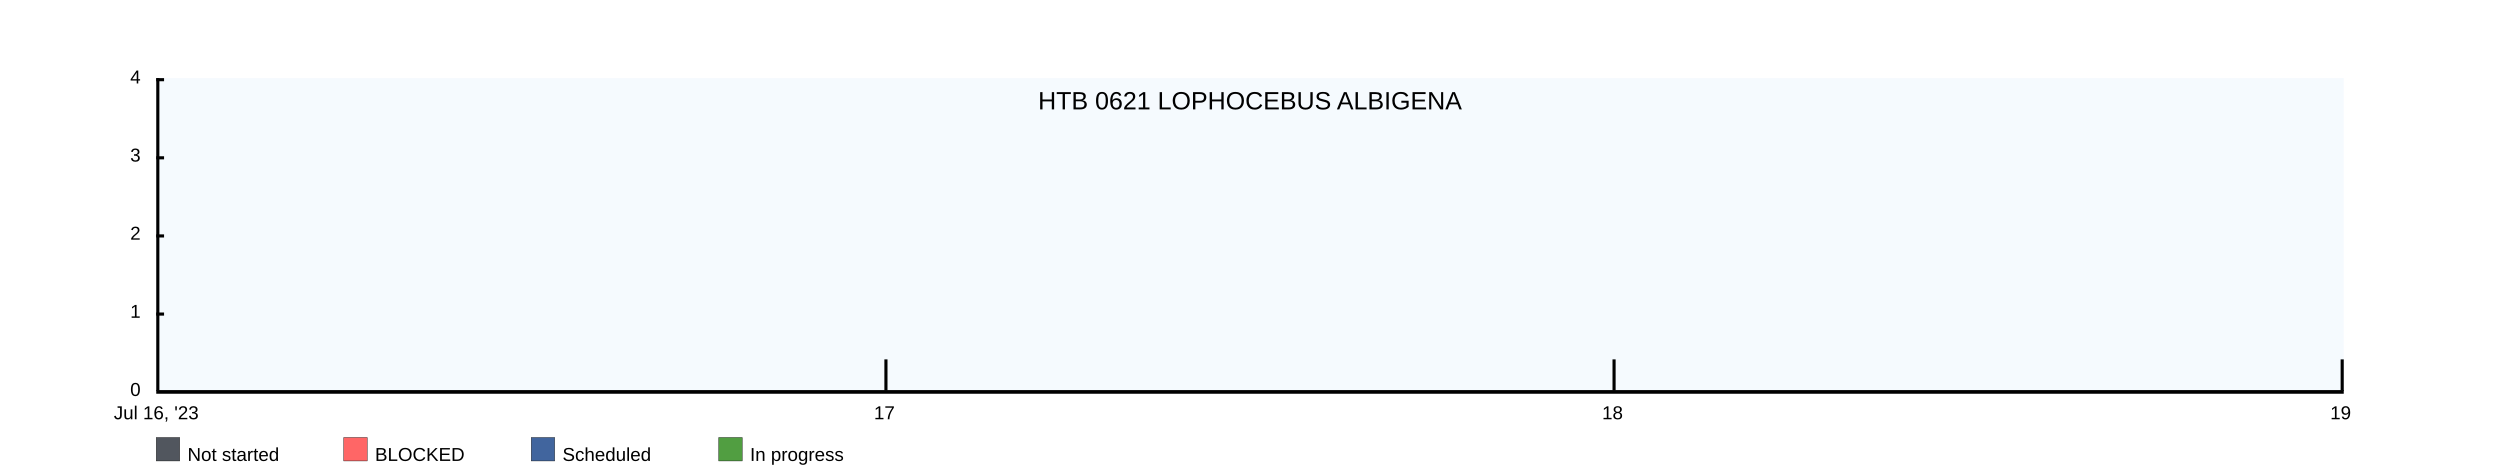
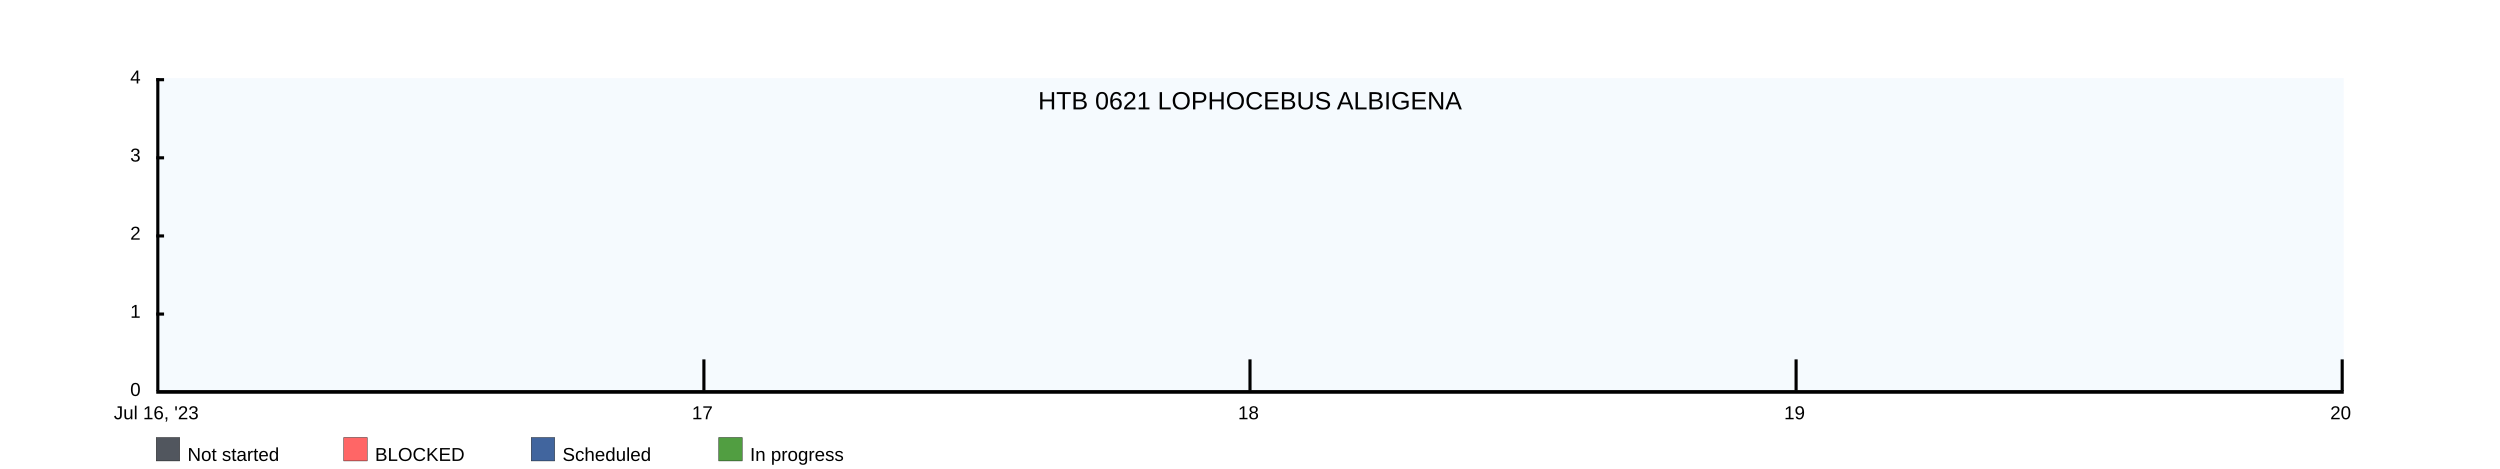
<svg xmlns="http://www.w3.org/2000/svg" width="1600" height="300">
  <rect x="100" y="50" width="1400" height="200" fill="rgba(221, 239, 250, .3)" />
  <clipPath id="theGraph">
    <rect x="100" y="50" width="1400" height="200" fill="black" />
  </clipPath>
  <rect x="100" y="280" width="15" height="15" fill="#51565E" stroke="black" stroke-width="0.25" />
  <text x="120" y="295" font-family="Arial" font-size="12" fill="black">Not started</text>
  <rect x="220" y="280" width="15" height="15" fill="#FF6666" stroke="black" stroke-width="0.25" />
  <text x="240" y="295" font-family="Arial" font-size="12" fill="black">BLOCKED</text>
  <rect x="340" y="280" width="15" height="15" fill="#41659E" stroke="black" stroke-width="0.25" />
  <text x="360" y="295" font-family="Arial" font-size="12" fill="black">Scheduled</text>
  <rect x="460" y="280" width="15" height="15" fill="#519E41" stroke="black" stroke-width="0.25" />
  <text x="480" y="295" font-family="Arial" font-size="12" fill="black">In progress</text>
-   <path d="M 100 250 M 100 250 C 100 250 566.667 250 566.667 250 C 566.667 250 1033.333 250 1033.333 250 C 1033.333 250 1500 250 1500 250 C 1500 250 1500 250 1500 250 C 1500 250 100 250 100 250 Z" fill="#519E41" stroke="black" stroke-width="0.25" />
-   <path d="M 100 250 M 100 250 C 100 250 566.667 250 566.667 250 C 566.667 250 1033.333 250 1033.333 250 C 1033.333 250 1500 250 1500 250 C 1500 250 1500 250 1500 250 C 1500 250 100 250 100 250 Z" fill="#41659E" stroke="black" stroke-width="0.25" />
-   <path d="M 100 250 M 100 250 C 100 250 566.667 250 566.667 250 C 566.667 250 1033.333 250 1033.333 250 C 1033.333 250 1500 250 1500 250 C 1500 250 1500 250 1500 250 C 1500 250 100 250 100 250 Z" fill="#FF6666" stroke="black" stroke-width="0.25" />
-   <path d="M 100 250 M 100 250 C 100 250 566.667 250 566.667 250 C 566.667 250 1033.333 250 1033.333 250 C 1033.333 250 1500 250 1500 250 C 1500 250 1500 250 1500 250 C 1500 250 100 250 100 250 Z" fill="#51565E" stroke="black" stroke-width="0.25" />
+   <path d="M 100 250 M 100 250 C 100 250 450 250 450 250 C 450 250 800 250 800 250 C 800 250 1150 250 1150 250 C 1150 250 1500 250 1500 250 C 1500 250 1500 250 1500 250 C 1500 250 100 250 100 250 Z" fill="#519E41" stroke="black" stroke-width="0.25" />
+   <path d="M 100 250 M 100 250 C 100 250 450 250 450 250 C 450 250 800 250 800 250 C 800 250 1150 250 1150 250 C 1150 250 1500 250 1500 250 C 1500 250 1500 250 1500 250 C 1500 250 100 250 100 250 Z" fill="#41659E" stroke="black" stroke-width="0.25" />
+   <path d="M 100 250 M 100 250 C 100 250 450 250 450 250 C 450 250 800 250 800 250 C 800 250 1150 250 1150 250 C 1150 250 1500 250 1500 250 C 1500 250 1500 250 1500 250 C 1500 250 100 250 100 250 Z" fill="#FF6666" stroke="black" stroke-width="0.25" />
+   <path d="M 100 250 M 100 250 C 100 250 450 250 450 250 C 450 250 800 250 800 250 C 800 250 1150 250 1150 250 C 1150 250 1500 250 1500 250 C 1500 250 1500 250 1500 250 C 1500 250 100 250 100 250 Z" fill="#51565E" stroke="black" stroke-width="0.25" />
  <text x="800" y="70" font-family="Arial" font-size="16" fill="black" text-anchor="middle" alignment-baseline="middle">HTB 0621 LOPHOCEBUS ALBIGENA</text>
  <rect x="100" y="250" width="1400" height="2" fill="black" />
  <rect x="100" y="50" width="5" height="2" fill="black" />
  <rect x="100" y="100" width="5" height="2" fill="black" />
  <rect x="100" y="150" width="5" height="2" fill="black" />
  <rect x="100" y="200" width="5" height="2" fill="black" />
  <text x="90" y="50" font-family="Arial" font-size="12" fill="black" text-anchor="end" dominant-baseline="middle">4</text>
  <text x="90" y="100" font-family="Arial" font-size="12" fill="black" text-anchor="end" dominant-baseline="middle">3</text>
  <text x="90" y="150" font-family="Arial" font-size="12" fill="black" text-anchor="end" dominant-baseline="middle">2</text>
  <text x="90" y="200" font-family="Arial" font-size="12" fill="black" text-anchor="end" dominant-baseline="middle">1</text>
  <text x="90" y="250" font-family="Arial" font-size="12" fill="black" text-anchor="end" dominant-baseline="middle">0</text>
  <text x="100" y="260" font-family="Arial" fill="black" text-anchor="middle" dominant-baseline="hanging">Jul 16, '23</text>
-   <text x="566" y="260" font-family="Arial" fill="black" text-anchor="middle" dominant-baseline="hanging">17</text>
-   <text x="1032" y="260" font-family="Arial" fill="black" text-anchor="middle" dominant-baseline="hanging">18</text>
-   <text x="1498" y="260" font-family="Arial" fill="black" text-anchor="middle" dominant-baseline="hanging">19</text>
+   <text x="449.5" y="260" font-family="Arial" fill="black" text-anchor="middle" dominant-baseline="hanging">17</text>
+   <text x="799" y="260" font-family="Arial" fill="black" text-anchor="middle" dominant-baseline="hanging">18</text>
+   <text x="1148.5" y="260" font-family="Arial" fill="black" text-anchor="middle" dominant-baseline="hanging">19</text>
+   <text x="1498" y="260" font-family="Arial" fill="black" text-anchor="middle" dominant-baseline="hanging">20</text>
  <rect x="100" y="50" width="2" height="200" fill="black" />
-   <rect x="566" y="230" width="2" height="20" fill="black" />
-   <rect x="1032" y="230" width="2" height="20" fill="black" />
+   <rect x="449.5" y="230" width="2" height="20" fill="black" />
+   <rect x="799" y="230" width="2" height="20" fill="black" />
+   <rect x="1148.5" y="230" width="2" height="20" fill="black" />
  <rect x="1498" y="230" width="2" height="20" fill="black" />
</svg>
